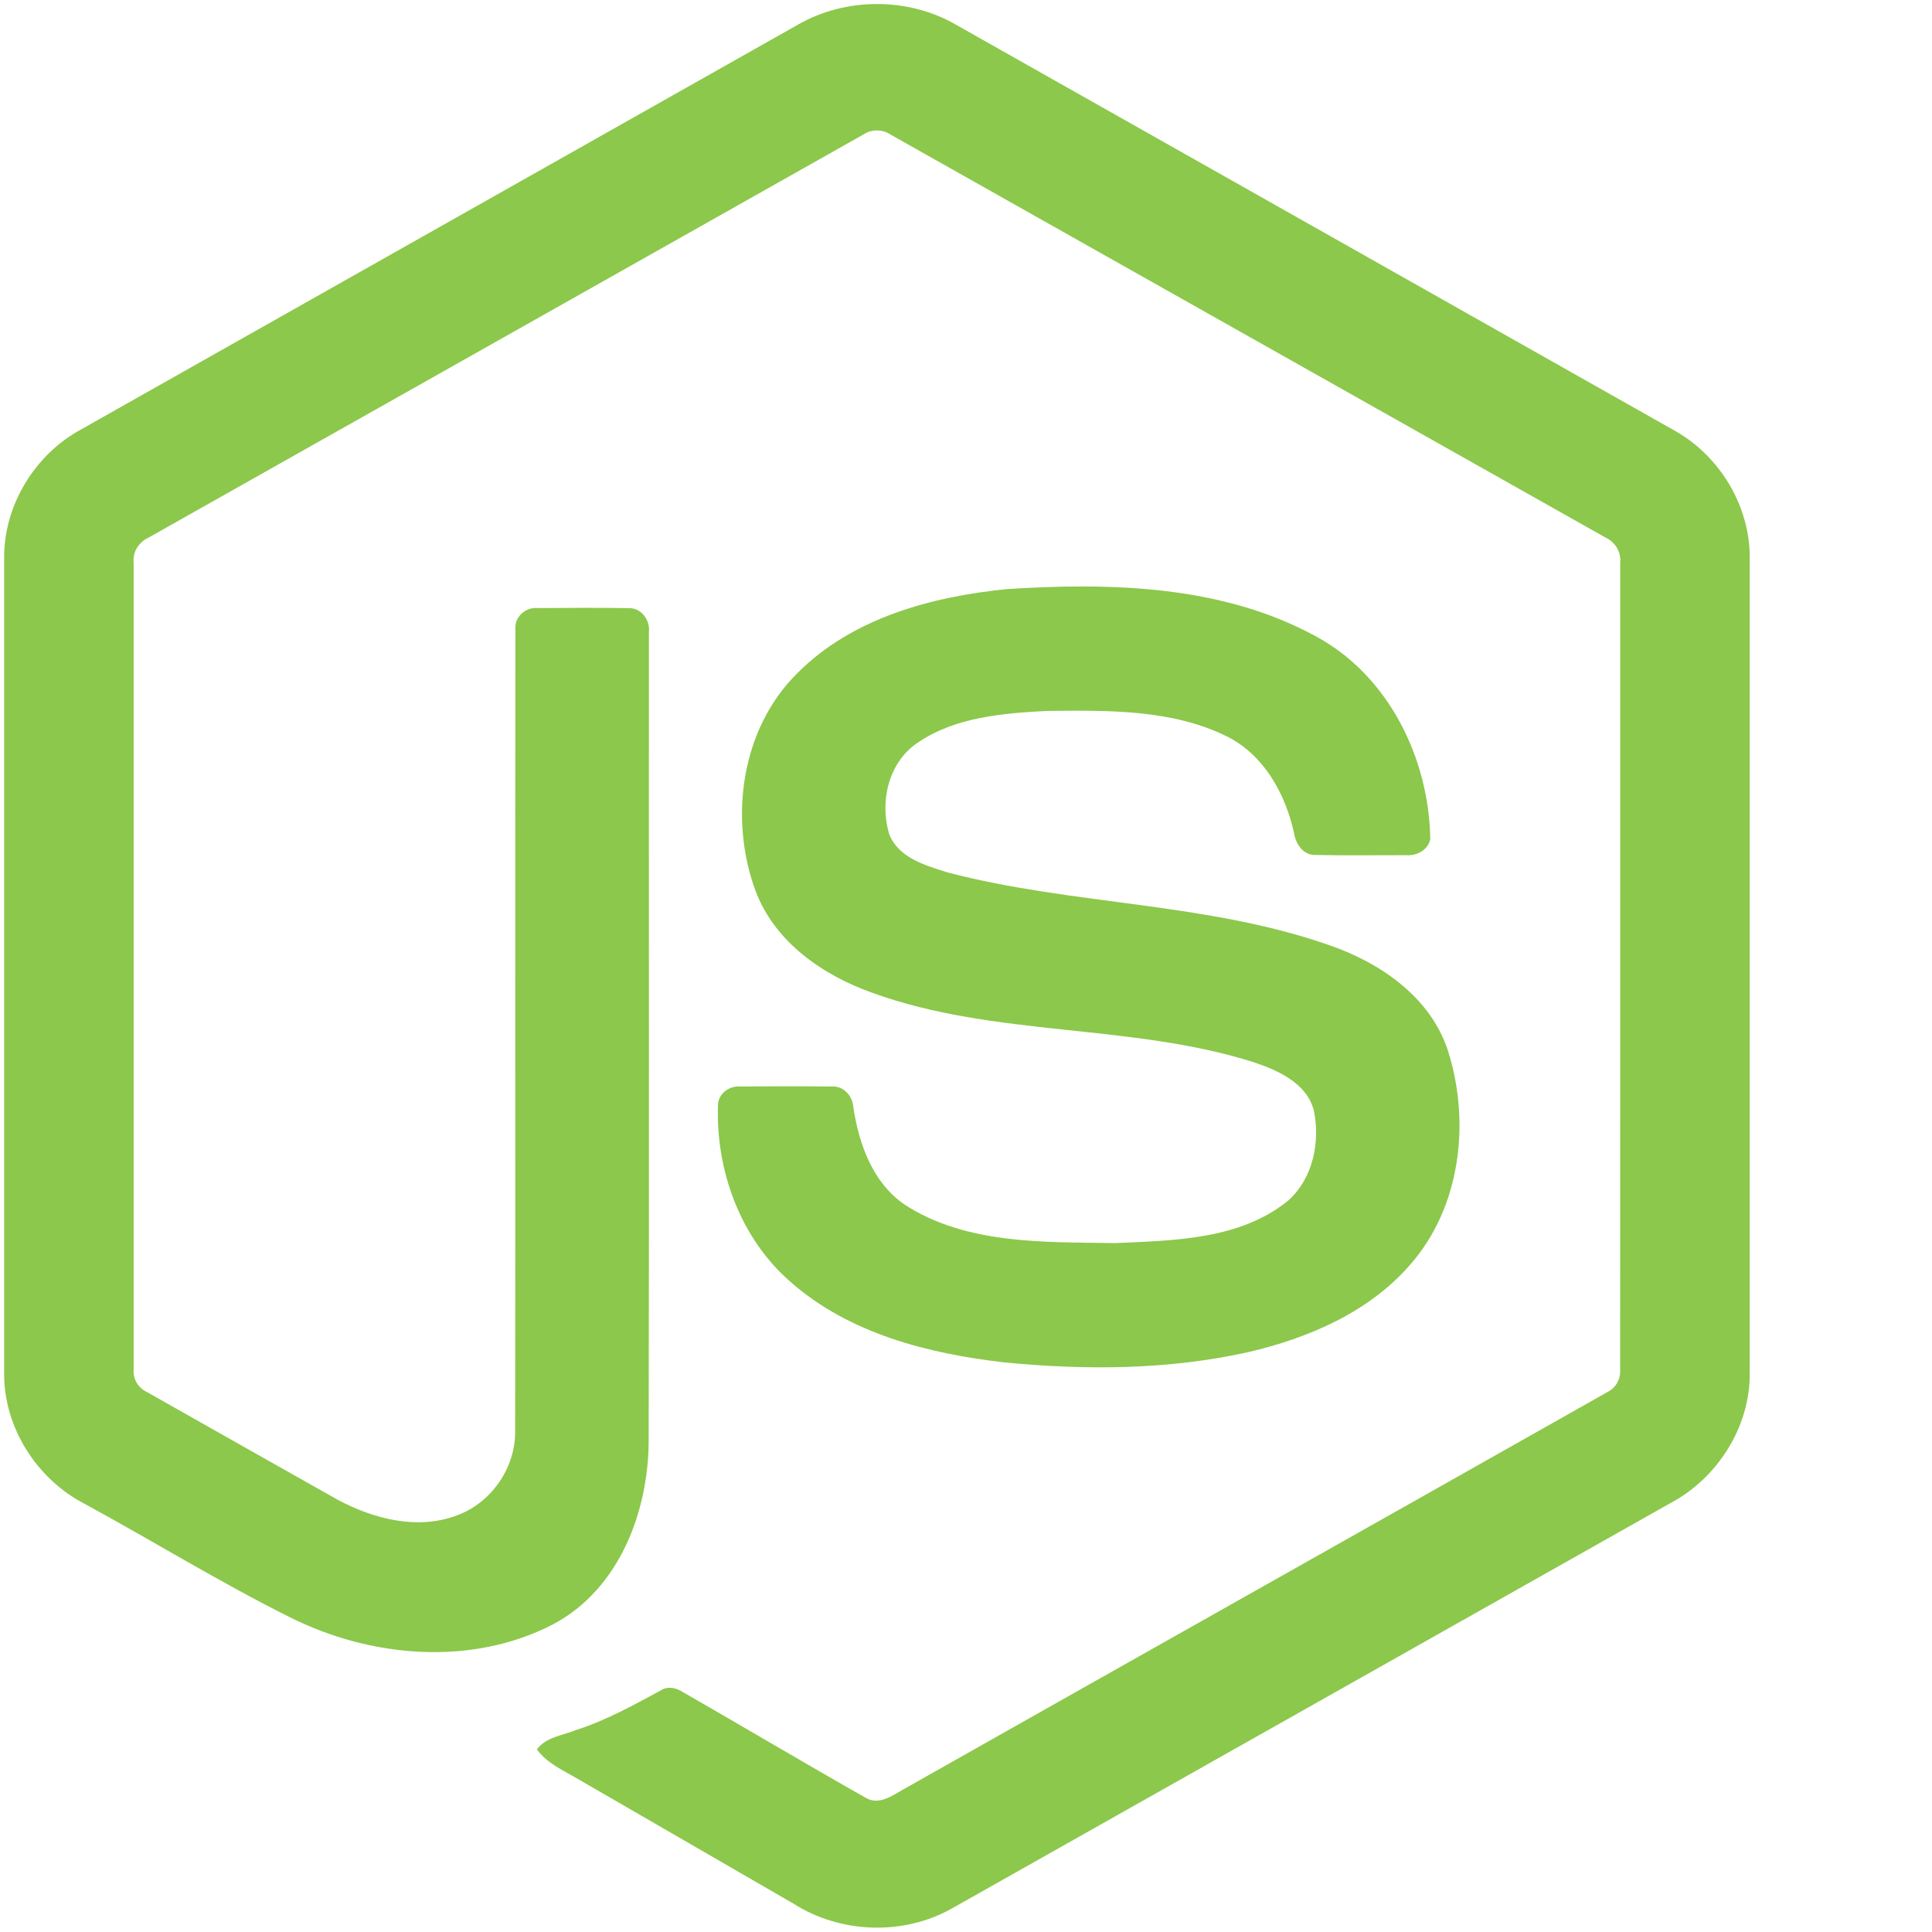
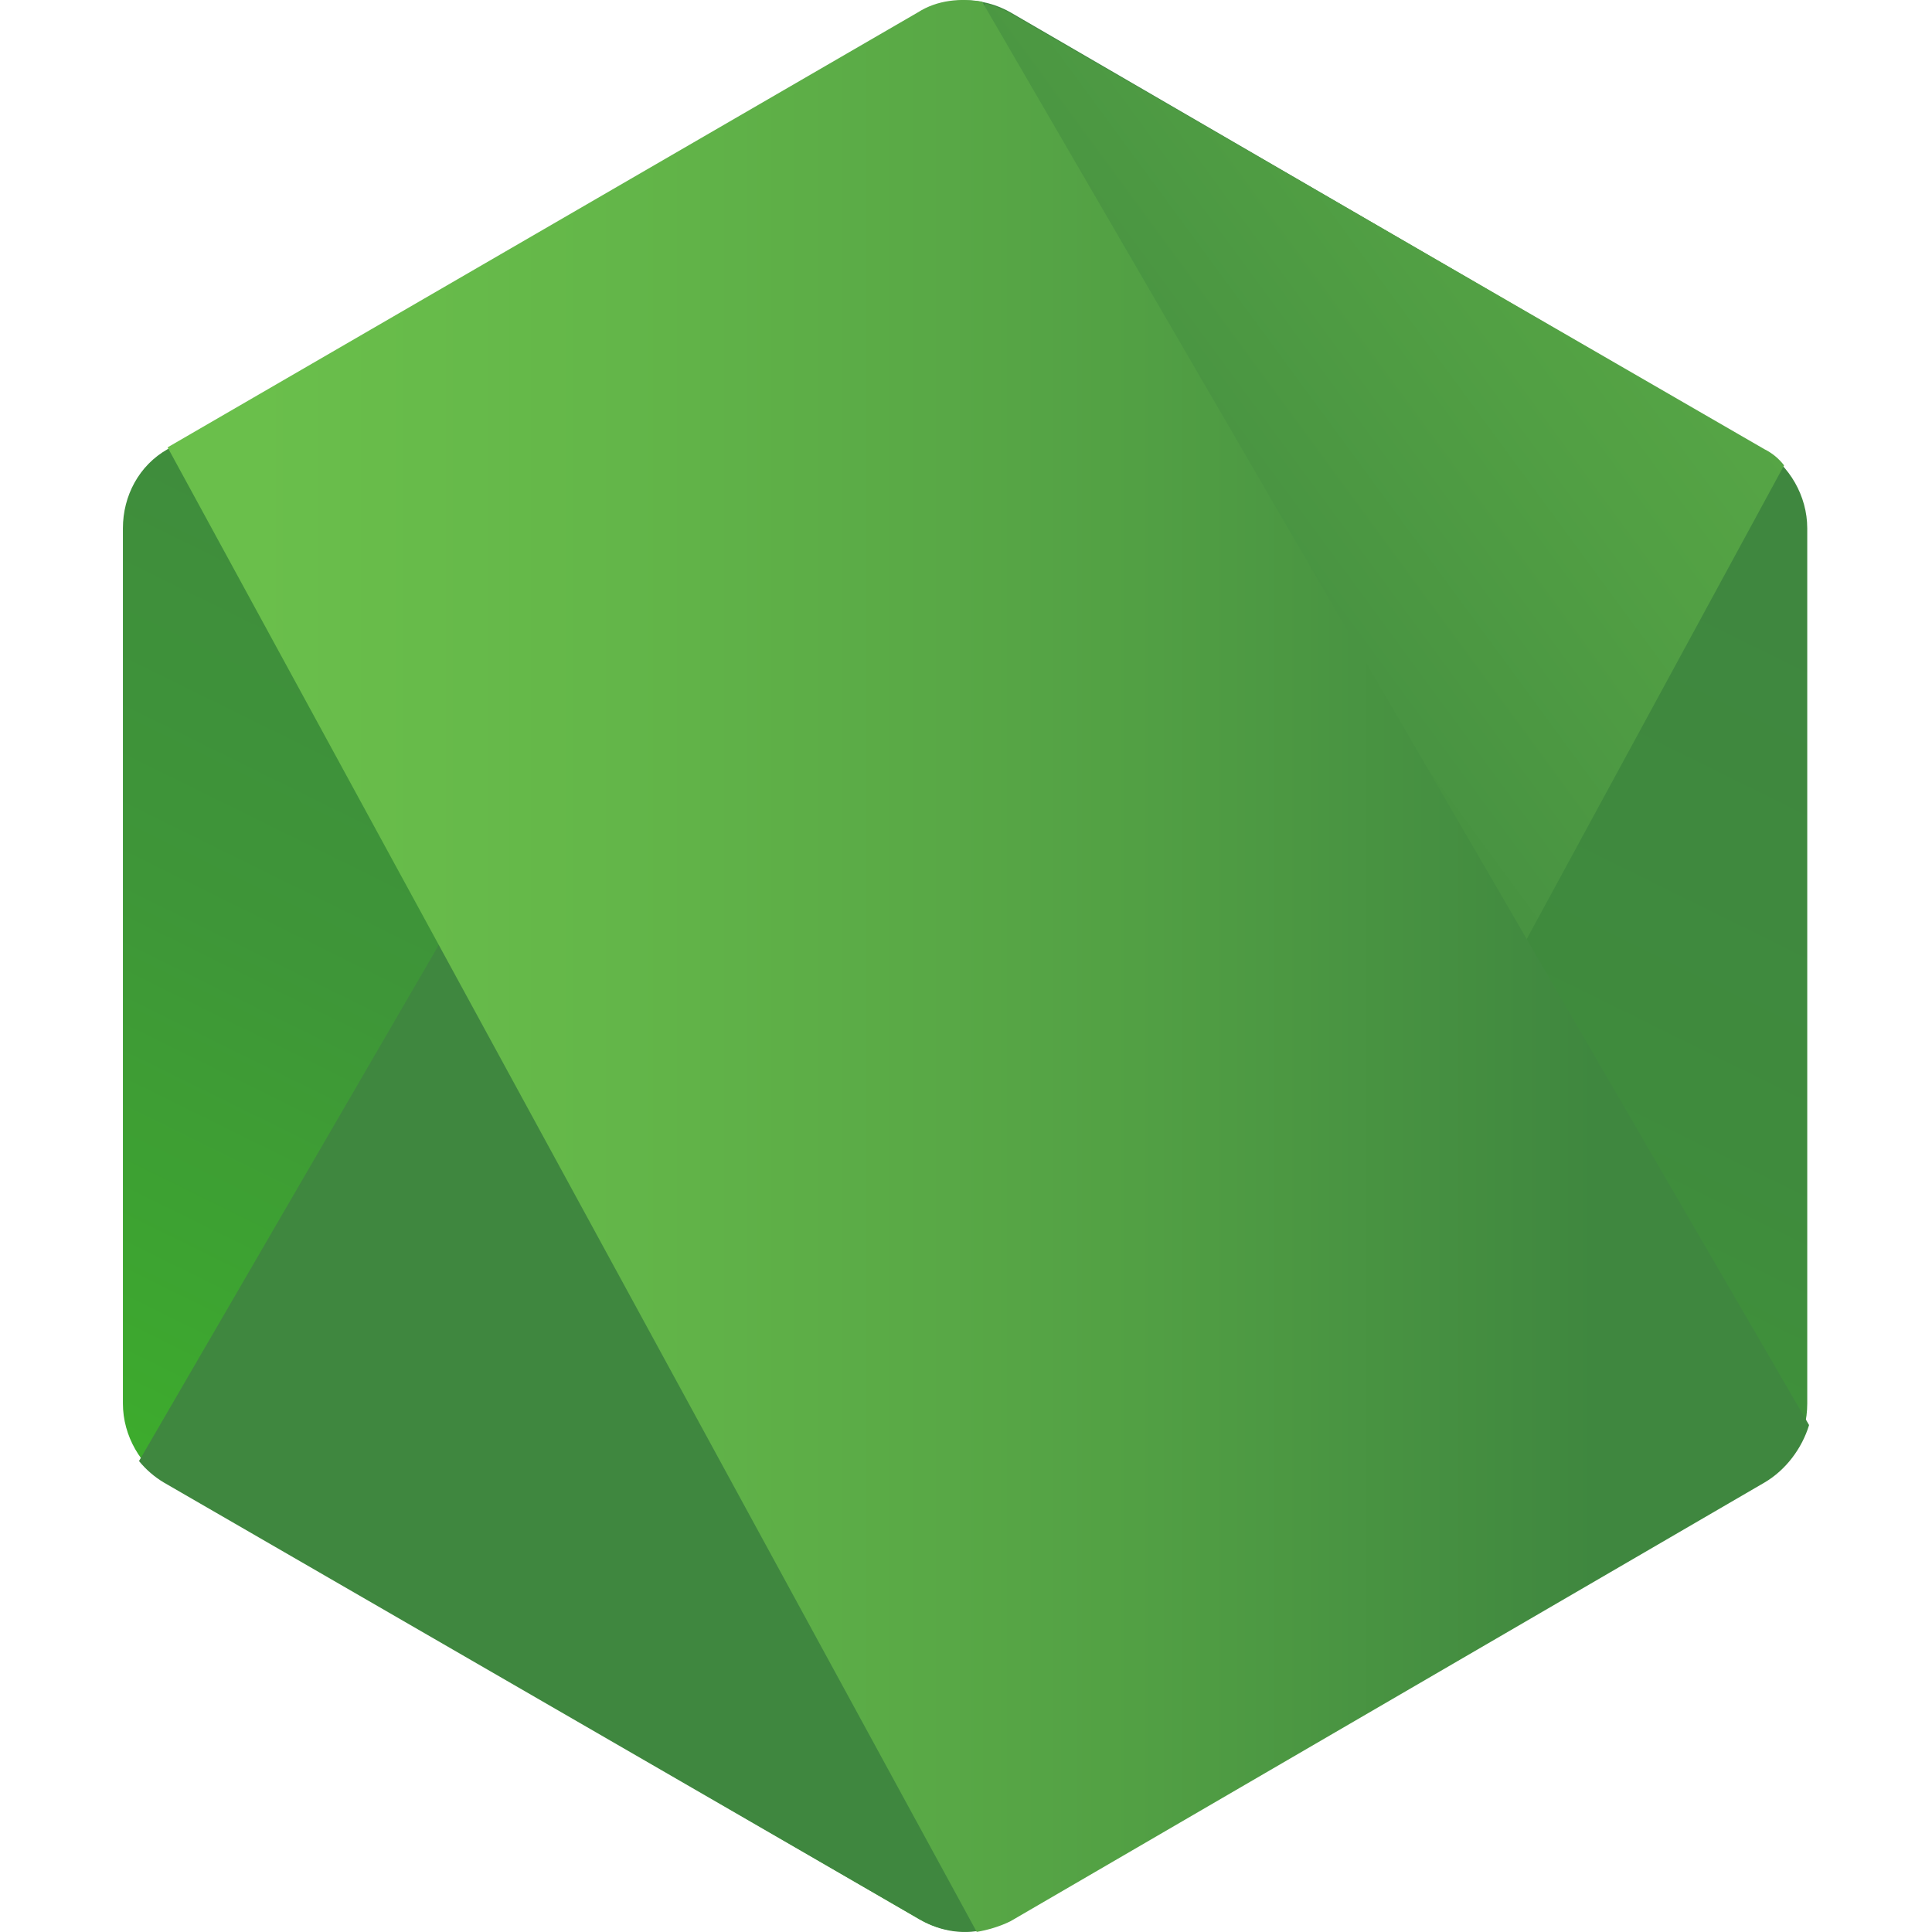
- <svg xmlns="http://www.w3.org/2000/svg" width="50" height="50" viewBox="0 0 256 282" preserveAspectRatio="xMinYMin meet">
-   <g fill="#8CC84B">
-     <path d="M116.504 3.58c6.962-3.985 16.03-4.003 22.986 0 34.995 19.774 70.001 39.517 104.99 59.303 6.581 3.707 10.983 11.031 10.916 18.614v118.968c.049 7.897-4.788 15.396-11.731 19.019-34.88 19.665-69.742 39.354-104.616 59.019-7.106 4.063-16.356 3.75-23.24-.646-10.457-6.062-20.932-12.094-31.39-18.15-2.137-1.274-4.546-2.288-6.055-4.36 1.334-1.798 3.719-2.022 5.657-2.807 4.365-1.388 8.374-3.616 12.384-5.778 1.014-.694 2.252-.428 3.224.193 8.942 5.127 17.805 10.403 26.777 15.481 1.914 1.105 3.852-.362 5.488-1.274 34.228-19.345 68.498-38.617 102.72-57.968 1.268-.61 1.969-1.956 1.866-3.345.024-39.245.006-78.497.012-117.742.145-1.576-.767-3.025-2.192-3.67-34.759-19.575-69.5-39.18-104.253-58.76a3.621 3.621 0 0 0-4.094-.006C91.2 39.257 56.465 58.88 21.712 78.454c-1.42.646-2.373 2.071-2.204 3.653.006 39.245 0 78.497 0 117.748a3.329 3.329 0 0 0 1.89 3.303c9.274 5.259 18.56 10.481 27.84 15.722 5.228 2.814 11.647 4.486 17.407 2.33 5.083-1.823 8.646-7.01 8.549-12.407.048-39.016-.024-78.038.036-117.048-.127-1.732 1.516-3.163 3.2-3 4.456-.03 8.918-.06 13.374.012 1.86-.042 3.14 1.823 2.91 3.568-.018 39.263.048 78.527-.03 117.79.012 10.464-4.287 21.85-13.966 26.97-11.924 6.177-26.662 4.867-38.442-1.056-10.198-5.09-19.93-11.097-29.947-16.55C5.368 215.886.555 208.357.604 200.466V81.497c-.073-7.74 4.504-15.197 11.29-18.85C46.768 42.966 81.636 23.27 116.504 3.58z" />
-     <path d="M146.928 85.99c15.21-.979 31.493-.58 45.18 6.913 10.597 5.742 16.472 17.793 16.659 29.566-.296 1.588-1.956 2.464-3.472 2.355-4.413-.006-8.827.06-13.24-.03-1.872.072-2.96-1.654-3.195-3.309-1.268-5.633-4.34-11.212-9.642-13.929-8.139-4.075-17.576-3.87-26.451-3.785-6.479.344-13.446.905-18.935 4.715-4.214 2.886-5.494 8.712-3.99 13.404 1.418 3.369 5.307 4.456 8.489 5.458 18.33 4.794 37.754 4.317 55.734 10.626 7.444 2.572 14.726 7.572 17.274 15.366 3.333 10.446 1.872 22.932-5.56 31.318-6.027 6.901-14.805 10.657-23.56 12.697-11.647 2.597-23.734 2.663-35.562 1.51-11.122-1.268-22.696-4.19-31.282-11.768-7.342-6.375-10.928-16.308-10.572-25.895.085-1.619 1.697-2.748 3.248-2.615 4.444-.036 8.888-.048 13.332.006 1.775-.127 3.091 1.407 3.182 3.08.82 5.367 2.837 11 7.517 14.182 9.032 5.827 20.365 5.428 30.707 5.591 8.568-.38 18.186-.495 25.178-6.158 3.689-3.23 4.782-8.634 3.785-13.283-1.08-3.925-5.186-5.754-8.712-6.95-18.095-5.724-37.736-3.647-55.656-10.12-7.275-2.571-14.31-7.432-17.105-14.906-3.9-10.578-2.113-23.662 6.098-31.765 8.006-8.06 19.563-11.164 30.551-12.275z" />
-   </g>
+ <svg xmlns="http://www.w3.org/2000/svg" viewBox="0 0 128 128">
+   <path fill="url(#a)" d="M66.958.825a6.07 6.07 0 0 0-6.035 0L11.103 29.76c-1.895 1.072-2.96 3.095-2.96 5.24v57.988c0 2.143 1.183 4.167 2.958 5.24l49.82 28.934a6.07 6.07 0 0 0 6.036 0l49.82-28.935c1.894-1.072 2.958-3.096 2.958-5.24V35c0-2.144-1.183-4.167-2.958-5.24z" />
+   <path fill="url(#b)" d="M116.897 29.76 66.841.825A8.161 8.161 0 0 0 65.302.23L9.21 96.798a6.251 6.251 0 0 0 1.657 1.43l50.057 28.934c1.42.833 3.076 1.072 4.615.595l52.66-96.925a3.702 3.702 0 0 0-1.302-1.072z" />
+   <path fill="url(#c)" d="M116.898 98.225c1.42-.833 2.485-2.262 2.958-3.81L65.066.108c-1.42-.238-2.959-.119-4.26.715L11.104 29.639l53.606 98.355c.71-.12 1.54-.358 2.25-.715z" />
+   <defs>
+     <linearGradient id="a" x1="34.513" x2="27.157" y1="15.535" y2="30.448" gradientTransform="translate(-129.242 -73.715) scale(6.18523)" gradientUnits="userSpaceOnUse">
+       <stop stop-color="#3F873F" />
+       <stop offset=".33" stop-color="#3F8B3D" />
+       <stop offset=".637" stop-color="#3E9638" />
+       <stop offset=".934" stop-color="#3DA92E" />
+       <stop offset="1" stop-color="#3DAE2B" />
+     </linearGradient>
+     <linearGradient id="b" x1="30.009" x2="50.533" y1="23.359" y2="8.288" gradientTransform="translate(-129.242 -73.715) scale(6.18523)" gradientUnits="userSpaceOnUse">
+       <stop offset=".138" stop-color="#3F873F" />
+       <stop offset=".402" stop-color="#52A044" />
+       <stop offset=".713" stop-color="#64B749" />
+       <stop offset=".908" stop-color="#6ABF4B" />
+     </linearGradient>
+     <linearGradient id="c" x1="21.917" x2="40.555" y1="22.261" y2="22.261" gradientTransform="translate(-129.242 -73.715) scale(6.18523)" gradientUnits="userSpaceOnUse">
+       <stop offset=".092" stop-color="#6ABF4B" />
+       <stop offset=".287" stop-color="#64B749" />
+       <stop offset=".598" stop-color="#52A044" />
+       <stop offset=".862" stop-color="#3F873F" />
+     </linearGradient>
+   </defs>
</svg>
